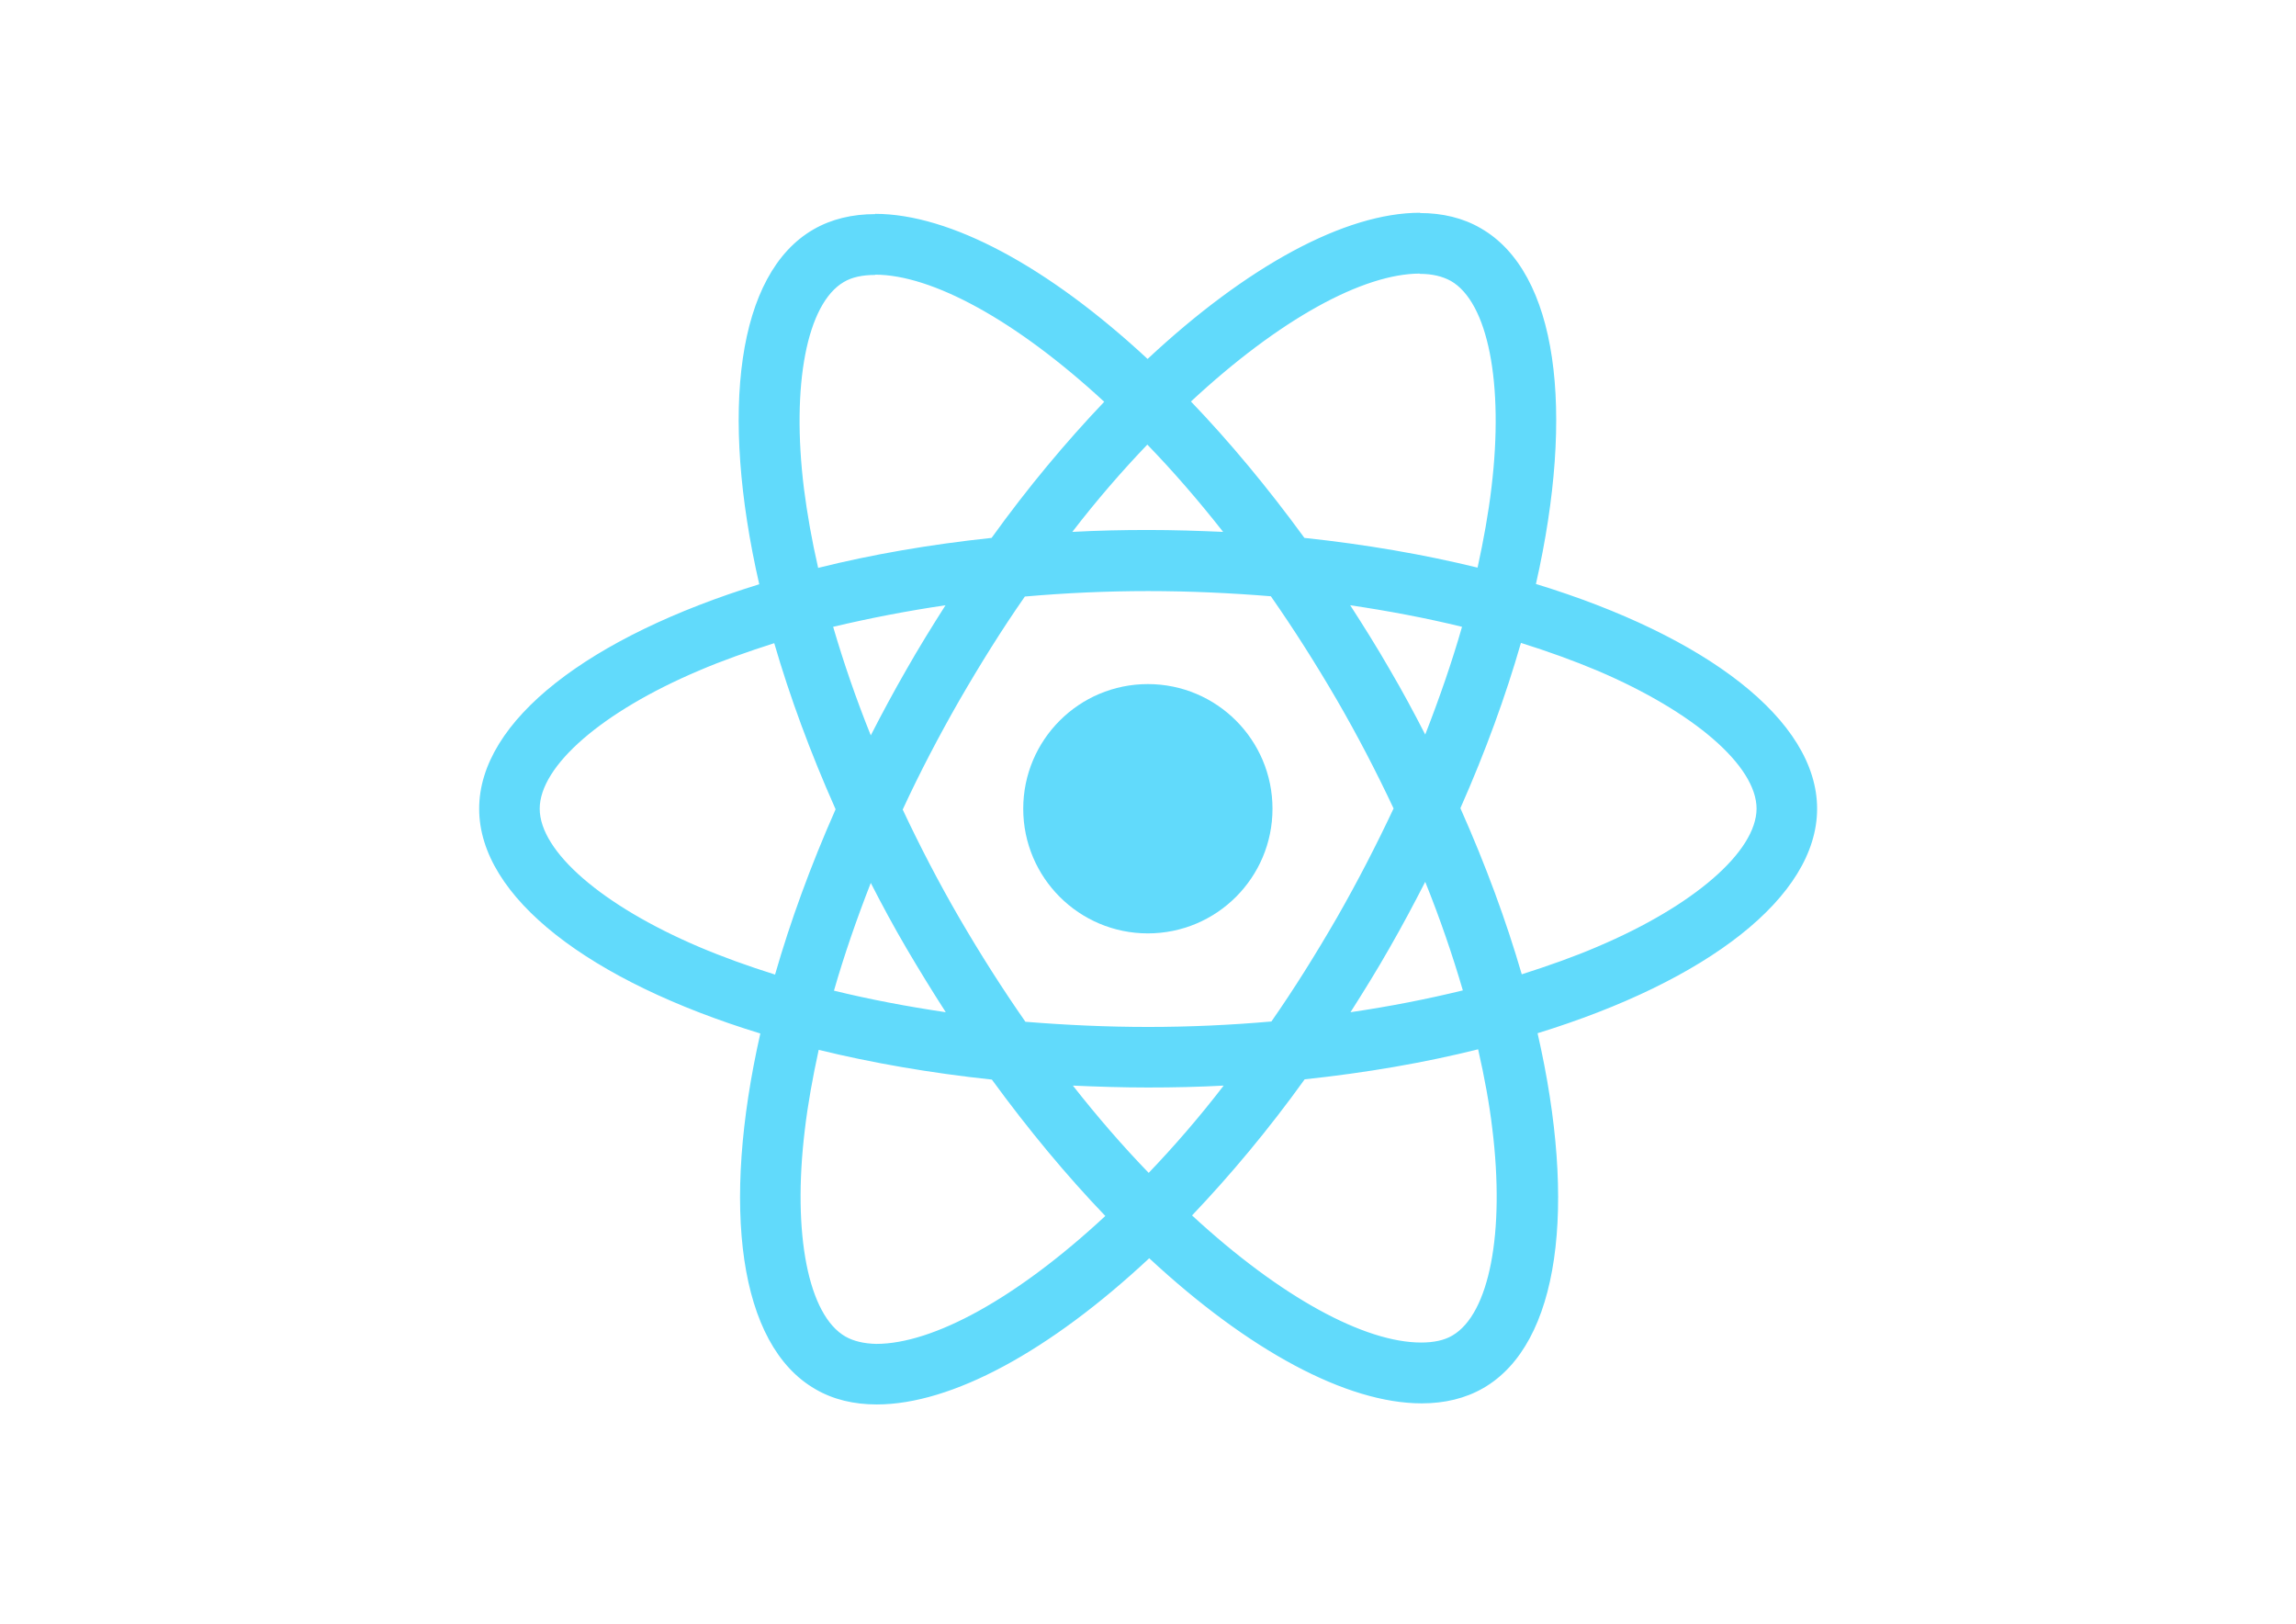
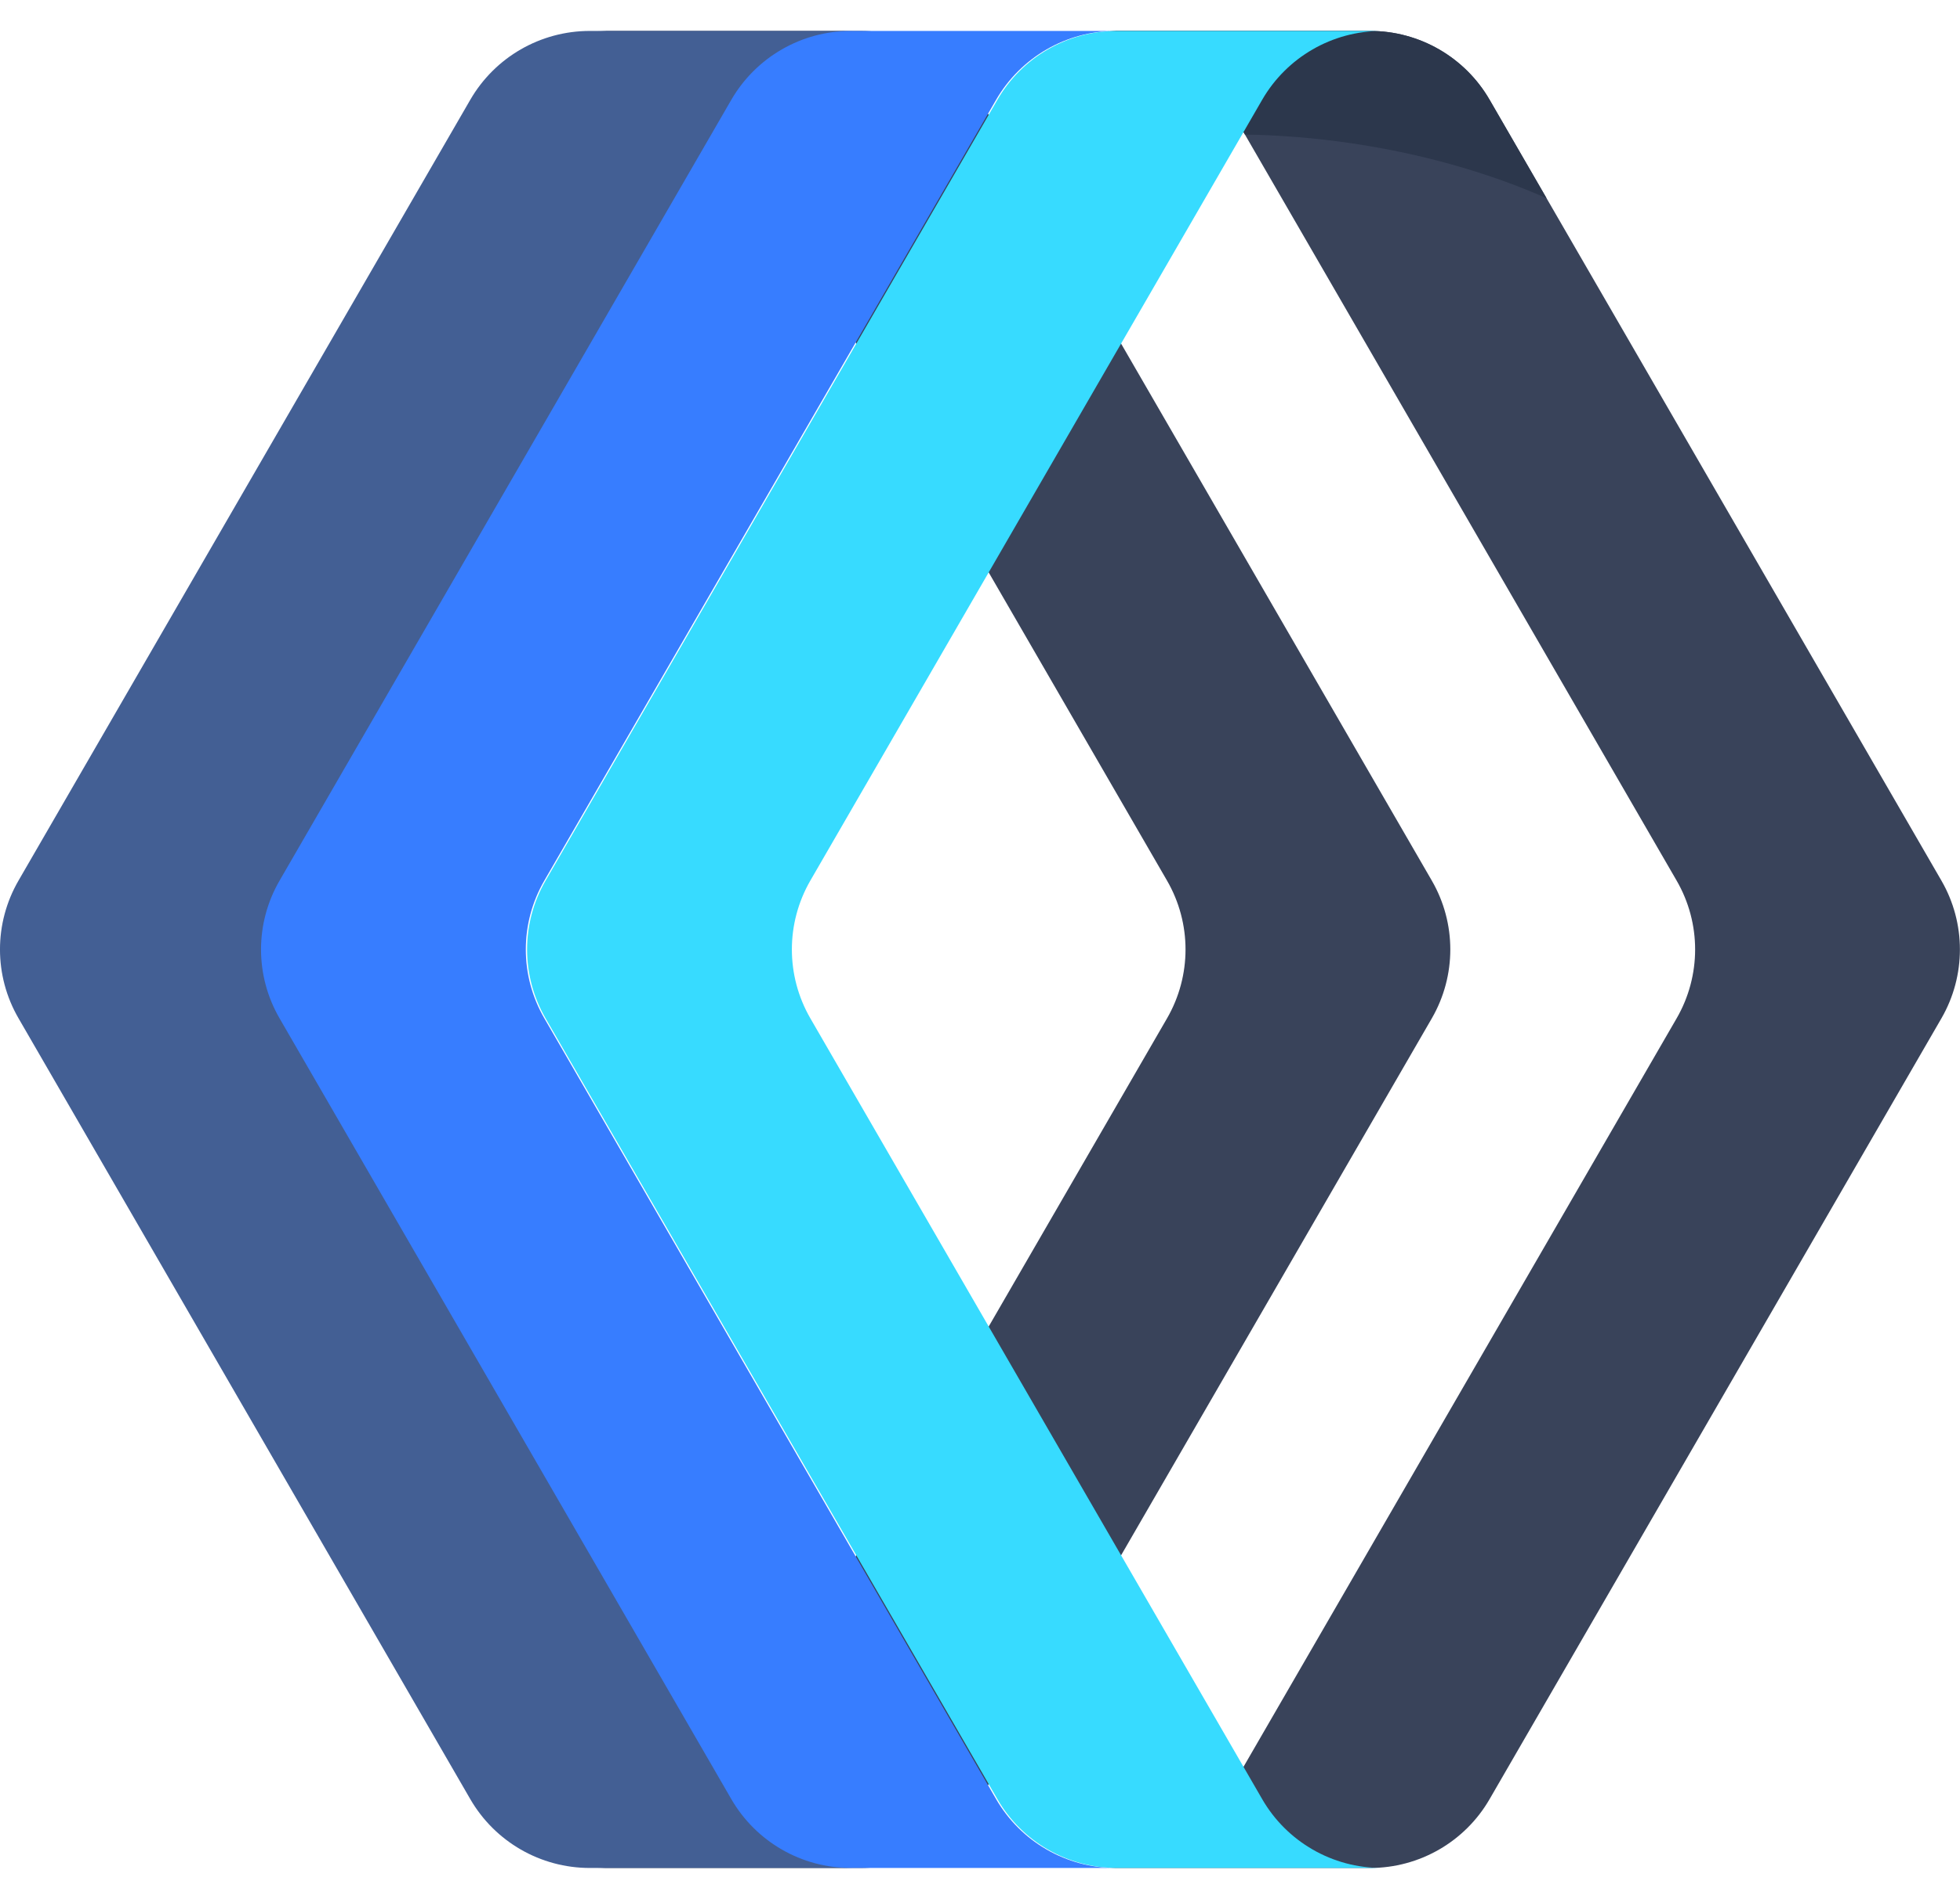
- <svg xmlns="http://www.w3.org/2000/svg" viewBox="0 0 841.9 595.3">
-   <g fill="#61DAFB">
-     <path d="M666.3 296.5c0-32.5-40.7-63.3-103.1-82.4 14.4-63.6 8-114.2-20.2-130.4-6.5-3.8-14.1-5.6-22.4-5.6v22.3c4.6 0 8.3.9 11.4 2.6 13.6 7.8 19.5 37.5 14.9 75.7-1.1 9.4-2.9 19.3-5.1 29.4-19.6-4.8-41-8.5-63.5-10.9-13.5-18.5-27.5-35.3-41.6-50 32.6-30.3 63.2-46.9 84-46.9V78c-27.5 0-63.5 19.6-99.9 53.6-36.4-33.8-72.4-53.2-99.9-53.2v22.3c20.7 0 51.4 16.5 84 46.6-14 14.7-28 31.4-41.3 49.9-22.6 2.4-44 6.1-63.6 11-2.3-10-4-19.7-5.2-29-4.7-38.2 1.1-67.9 14.6-75.8 3-1.8 6.9-2.6 11.5-2.6V78.5c-8.4 0-16 1.8-22.6 5.6-28.1 16.2-34.4 66.7-19.9 130.1-62.2 19.2-102.7 49.9-102.7 82.3 0 32.5 40.7 63.3 103.1 82.4-14.4 63.6-8 114.2 20.2 130.4 6.5 3.8 14.1 5.6 22.5 5.6 27.5 0 63.5-19.6 99.9-53.6 36.4 33.8 72.4 53.2 99.9 53.2 8.4 0 16-1.8 22.6-5.6 28.1-16.2 34.4-66.7 19.9-130.1 62-19.1 102.5-49.9 102.5-82.3zm-130.2-66.7c-3.7 12.9-8.3 26.2-13.5 39.5-4.1-8-8.4-16-13.1-24-4.6-8-9.5-15.8-14.4-23.4 14.2 2.1 27.9 4.7 41 7.9zm-45.8 106.5c-7.8 13.5-15.8 26.3-24.1 38.2-14.9 1.3-30 2-45.2 2-15.1 0-30.2-.7-45-1.9-8.3-11.9-16.4-24.6-24.2-38-7.6-13.1-14.5-26.4-20.8-39.8 6.2-13.4 13.2-26.8 20.7-39.9 7.8-13.5 15.8-26.3 24.1-38.2 14.9-1.3 30-2 45.2-2 15.1 0 30.2.7 45 1.9 8.3 11.9 16.4 24.6 24.2 38 7.6 13.1 14.5 26.4 20.8 39.8-6.3 13.4-13.2 26.8-20.7 39.9zm32.3-13c5.4 13.4 10 26.8 13.8 39.8-13.1 3.2-26.9 5.9-41.2 8 4.9-7.7 9.8-15.6 14.4-23.7 4.6-8 8.9-16.1 13-24.1zM421.2 430c-9.3-9.6-18.6-20.3-27.8-32 9 .4 18.2.7 27.5.7 9.4 0 18.7-.2 27.8-.7-9 11.7-18.3 22.4-27.5 32zm-74.4-58.9c-14.2-2.1-27.9-4.7-41-7.9 3.7-12.9 8.3-26.2 13.5-39.5 4.1 8 8.4 16 13.1 24 4.7 8 9.5 15.8 14.4 23.4zM420.7 163c9.3 9.6 18.6 20.3 27.8 32-9-.4-18.2-.7-27.5-.7-9.4 0-18.7.2-27.8.7 9-11.7 18.3-22.4 27.5-32zm-74 58.9c-4.9 7.7-9.8 15.6-14.4 23.7-4.6 8-8.9 16-13 24-5.4-13.4-10-26.8-13.8-39.8 13.1-3.1 26.9-5.8 41.2-7.9zm-90.5 125.2c-35.4-15.1-58.3-34.9-58.3-50.6 0-15.7 22.9-35.6 58.3-50.6 8.6-3.7 18-7 27.7-10.1 5.7 19.6 13.2 40 22.5 60.9-9.2 20.8-16.6 41.1-22.2 60.6-9.9-3.1-19.3-6.5-28-10.2zM310 490c-13.6-7.8-19.5-37.5-14.9-75.7 1.1-9.4 2.9-19.3 5.1-29.4 19.6 4.8 41 8.5 63.5 10.9 13.5 18.5 27.5 35.3 41.6 50-32.6 30.3-63.2 46.9-84 46.9-4.5-.1-8.3-1-11.3-2.7zm237.2-76.2c4.7 38.2-1.1 67.9-14.6 75.8-3 1.8-6.9 2.6-11.5 2.6-20.7 0-51.4-16.5-84-46.6 14-14.7 28-31.4 41.3-49.9 22.6-2.4 44-6.1 63.6-11 2.3 10.1 4.1 19.8 5.2 29.1zm38.5-66.7c-8.6 3.7-18 7-27.7 10.1-5.7-19.6-13.2-40-22.5-60.9 9.2-20.8 16.6-41.1 22.2-60.6 9.9 3.1 19.3 6.5 28.1 10.2 35.4 15.1 58.3 34.9 58.3 50.6-.1 15.7-23 35.6-58.4 50.6zM320.8 78.4z" />
-     <circle cx="420.9" cy="296.5" r="45.7" />
-     <path d="M520.5 78.1z" />
-   </g>
+ <svg xmlns="http://www.w3.org/2000/svg" width="32" height="31" viewBox="0 0 32 31" fill="none">
+   <path d="M19.997 1.629L27.374 14.377C27.776 15.072 27.776 15.928 27.374 16.624L19.997 29.371C19.595 30.067 18.852 30.495 18.047 30.495H22.37C23.174 30.495 23.918 30.067 24.32 29.371L31.697 16.624C32.099 15.928 32.099 15.072 31.697 14.377L24.32 1.629C23.918 0.934 23.174 0.505 22.37 0.505H18.047C18.852 0.505 19.595 0.934 19.997 1.629Z" fill="#39435A" />
+   <path d="M19.997 1.629L20.326 2.197C20.885 2.205 21.465 2.251 22.057 2.338C23.236 2.511 24.322 2.826 25.25 3.236L24.32 1.629C23.918 0.934 23.174 0.505 22.37 0.505H18.047C18.852 0.505 19.595 0.934 19.997 1.629Z" fill="#2C374C" />
+   <path d="M11.677 1.629L19.054 14.377C19.456 15.072 19.456 15.928 19.054 16.624L11.677 29.371C11.275 30.067 10.531 30.495 9.727 30.495H14.05C14.854 30.495 15.598 30.067 16 29.371L23.377 16.624C23.779 15.928 23.779 15.072 23.377 14.377L16 1.629C15.598 0.934 14.854 0.505 14.049 0.505H9.727C10.531 0.505 11.275 0.934 11.677 1.629Z" fill="#39435A" />
+   <path d="M12.001 29.371L4.625 16.623C4.222 15.928 4.222 15.072 4.625 14.376L12.001 1.629C12.404 0.933 13.147 0.505 13.952 0.505H9.629C8.824 0.505 8.081 0.933 7.678 1.629L0.302 14.376C-0.101 15.072 -0.101 15.928 0.302 16.623L7.678 29.371C8.081 30.067 8.824 30.495 9.629 30.495H13.952C13.147 30.495 12.404 30.067 12.001 29.371Z" fill="#435F94" />
+   <path d="M16.263 29.371L8.887 16.624C8.484 15.928 8.484 15.072 8.887 14.376L16.263 1.629C16.666 0.934 17.409 0.505 18.214 0.505H13.891C13.086 0.505 12.343 0.934 11.94 1.629L4.564 14.377C4.161 15.072 4.161 15.928 4.564 16.624L11.94 29.371C12.343 30.067 13.086 30.495 13.891 30.495H18.214C17.409 30.495 16.666 30.067 16.263 29.371Z" fill="#377DFF" />
+   <path d="M20.607 29.371L13.23 16.624C12.828 15.928 12.828 15.072 13.23 14.376L20.607 1.629C21.009 0.934 21.753 0.505 22.557 0.505H18.234C17.43 0.505 16.686 0.934 16.284 1.629L8.907 14.377C8.505 15.072 8.505 15.928 8.907 16.624L16.284 29.371C16.686 30.067 17.43 30.495 18.234 30.495H22.557C21.753 30.495 21.009 30.067 20.607 29.371Z" fill="#37DBFF" />
</svg>
